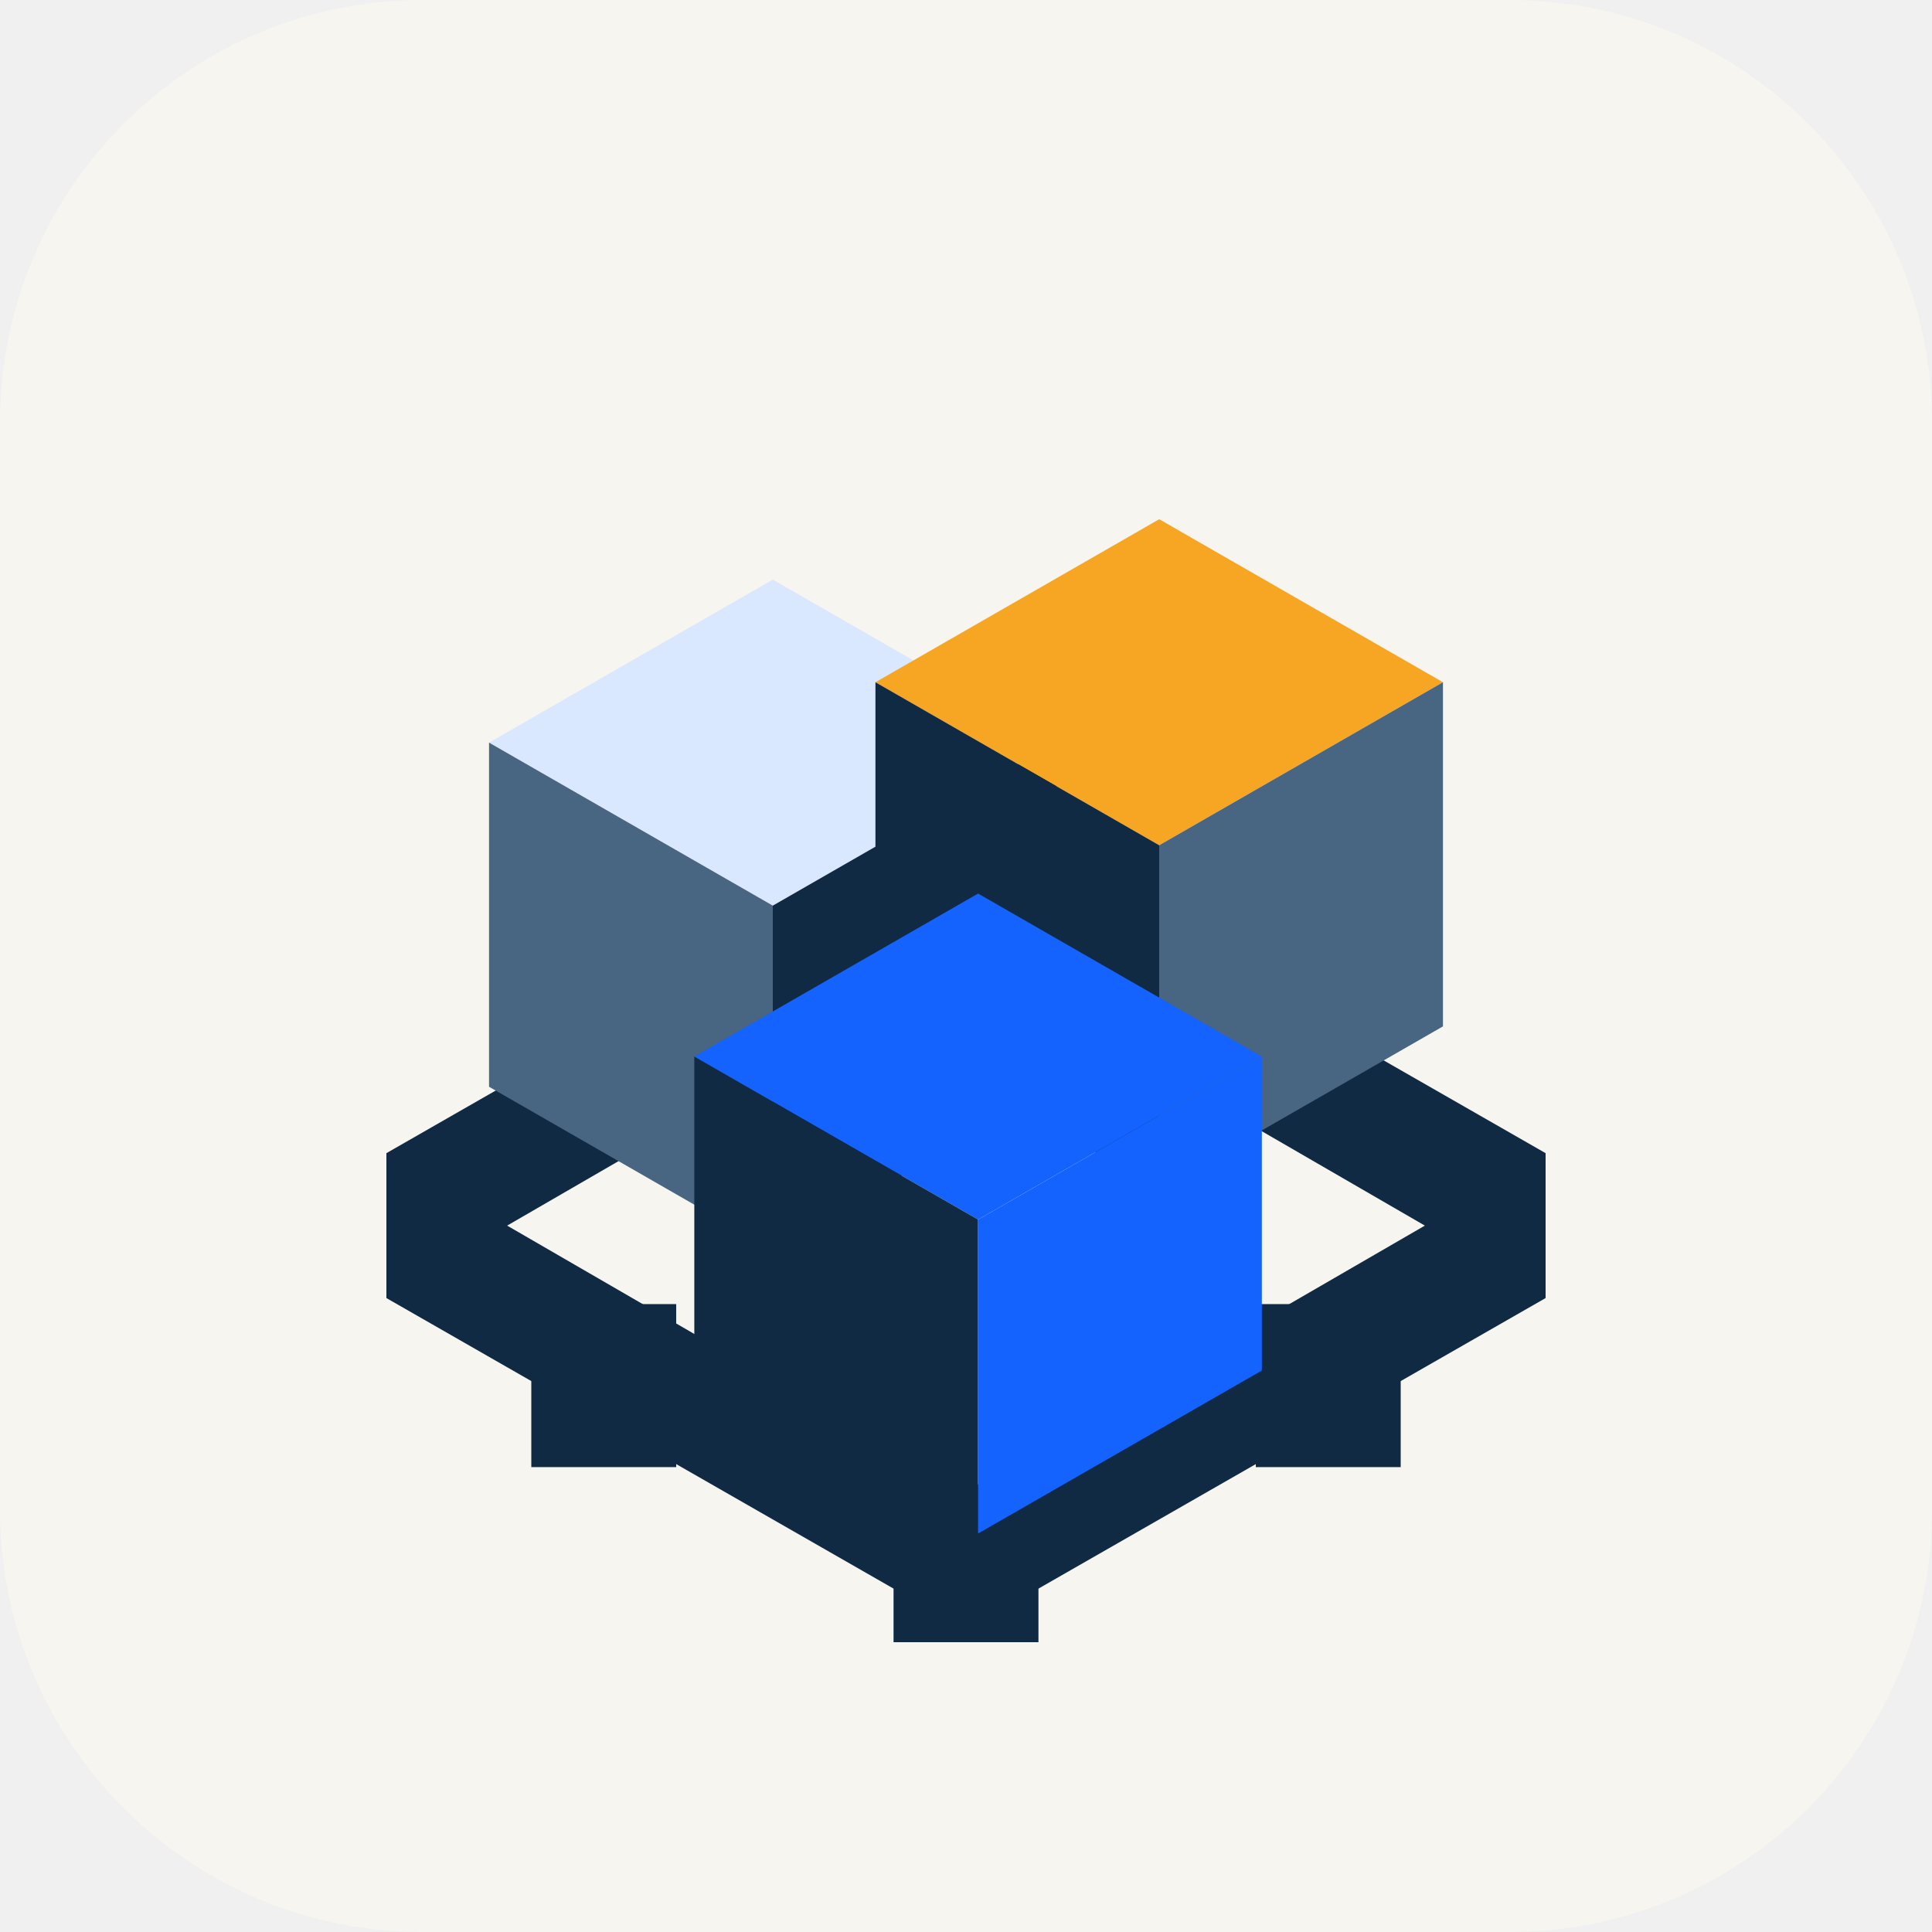
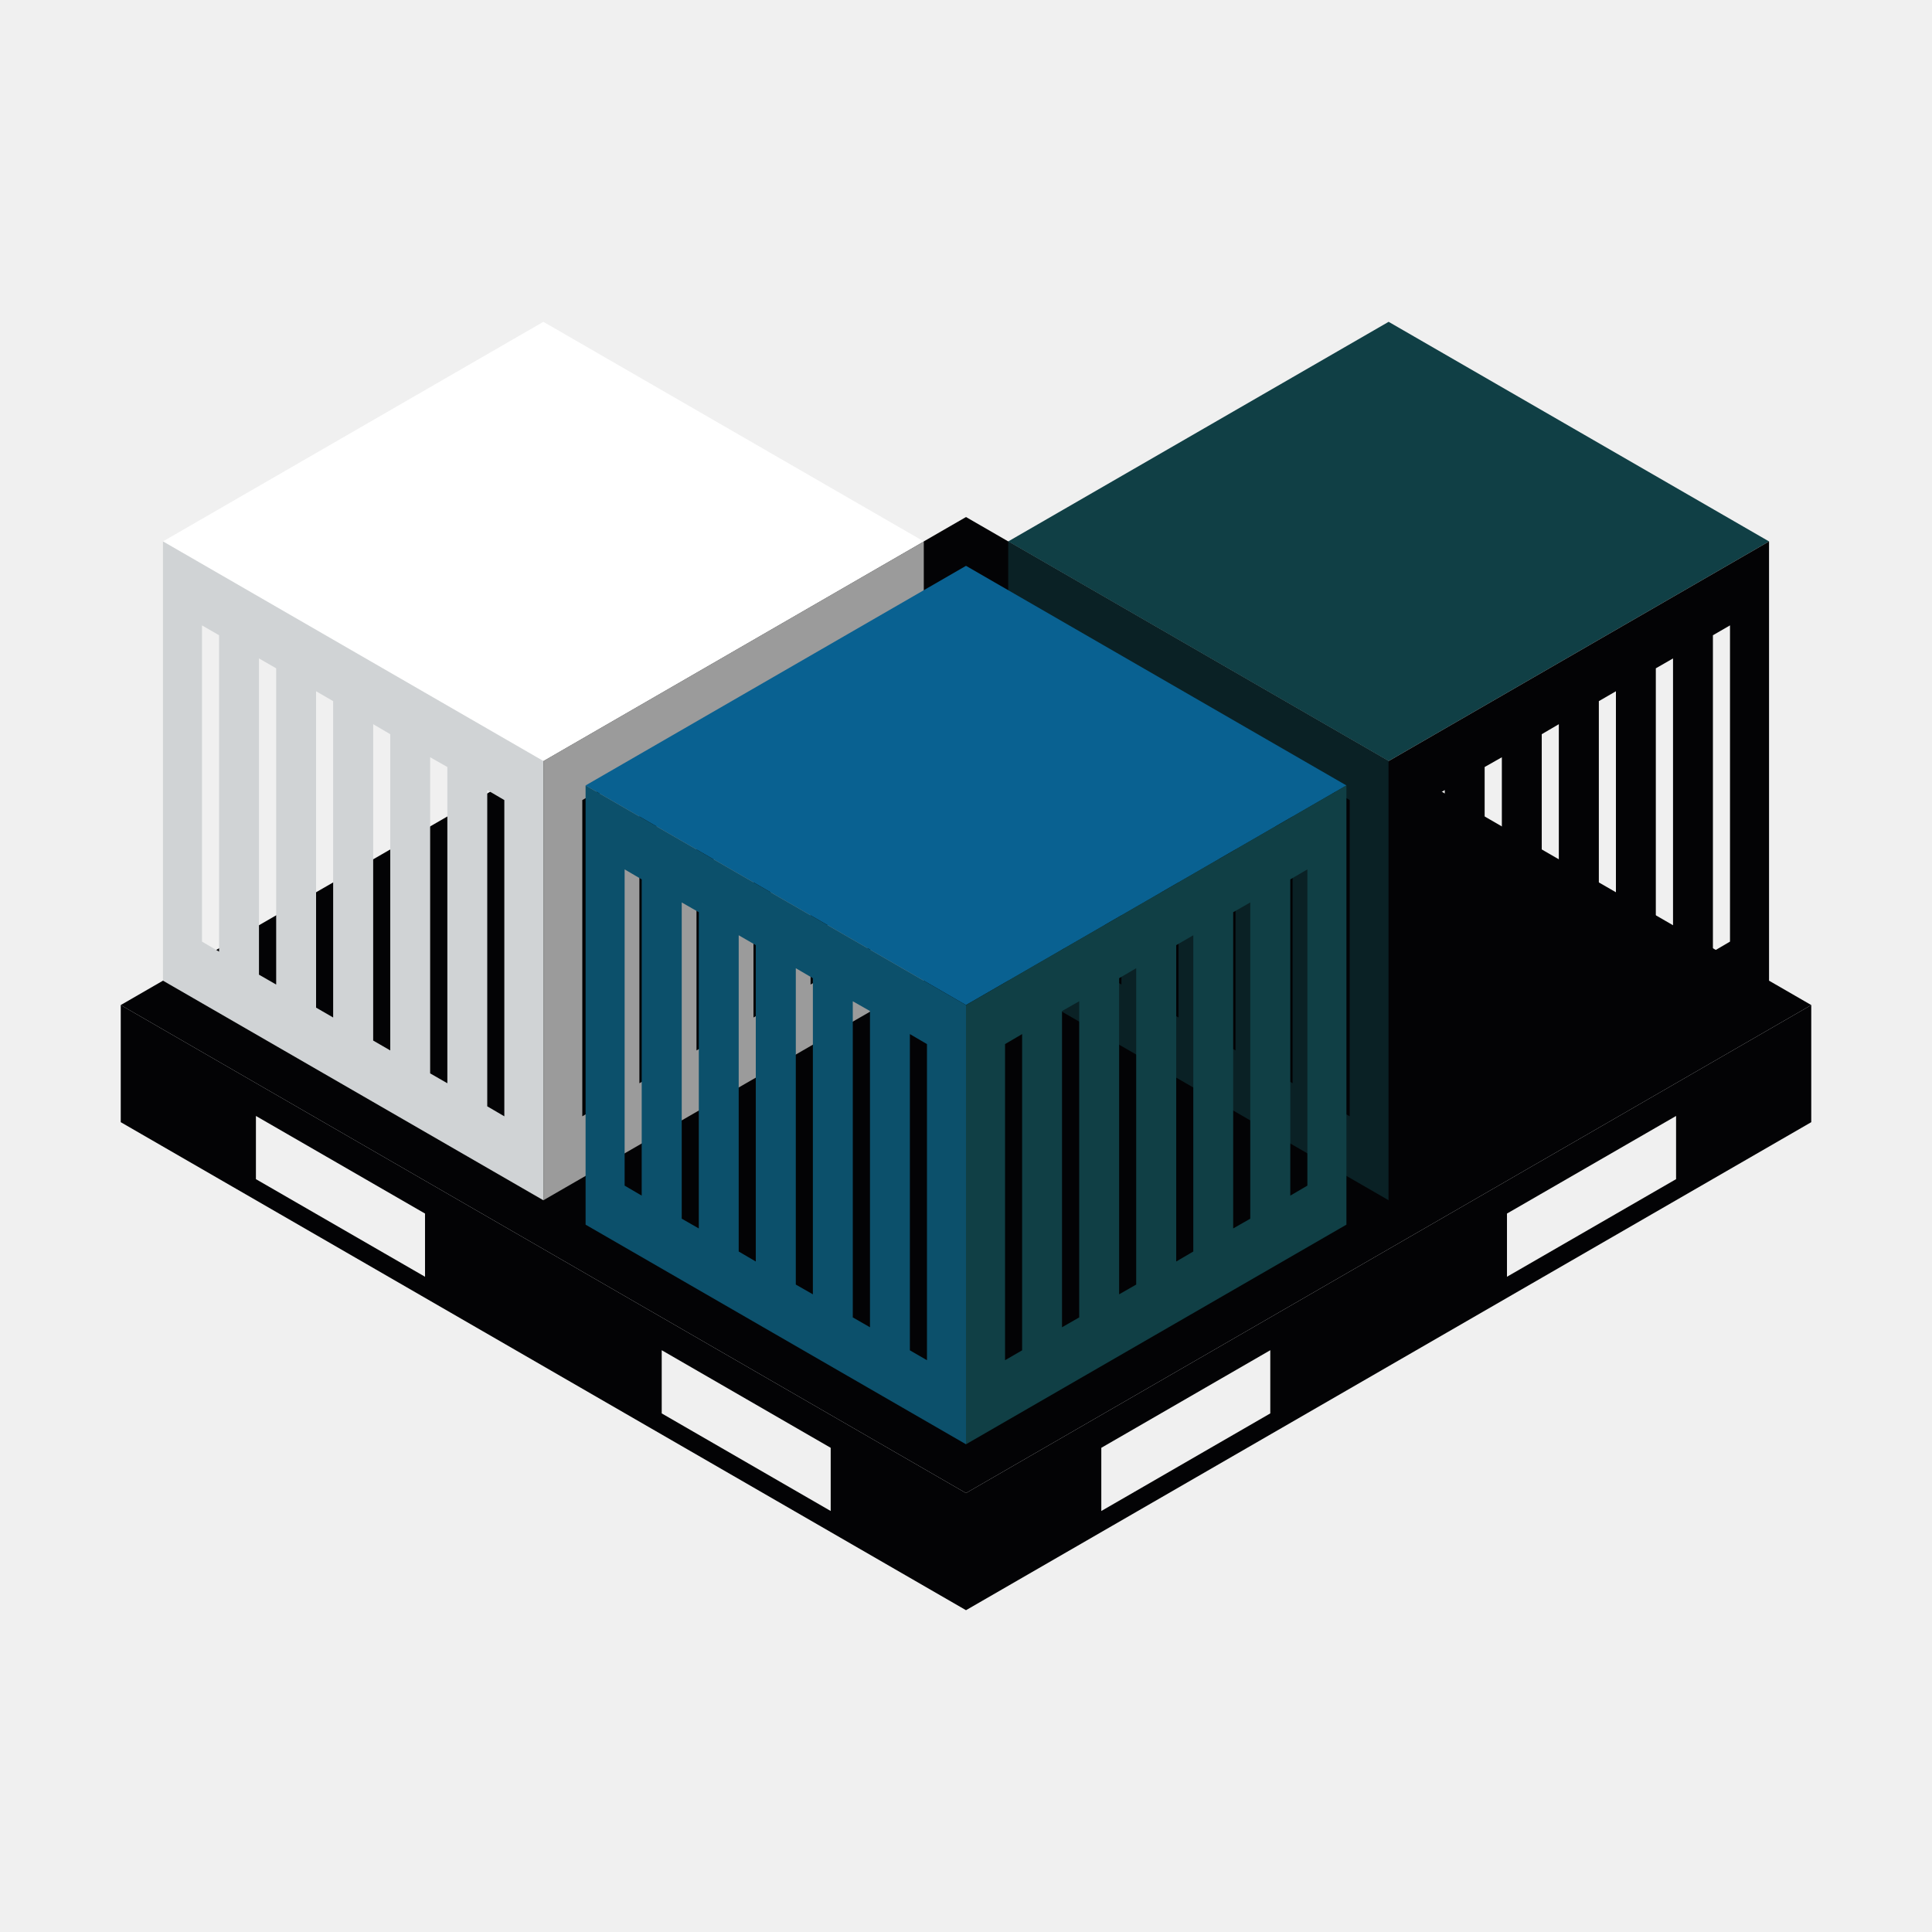
- <svg xmlns="http://www.w3.org/2000/svg" viewBox="0 0 512 512" role="img" aria-labelledby="title desc">
-   <rect width="512" height="512" rx="112" fill="#F7F5F0" />
-   <g transform="translate(64 64) scale(1.6)">
-     <path fill="#102A43" d="M24 151 120 96l96 55v24l-96 55-96-55v-24Zm20 12 76 44 76-44-76-44-76 44Z" />
-     <path fill="#102A43" d="M48 176h24v27H48zM108 207h24v25h-24zM168 176h24v27h-24z" />
-     <path fill="#D9E8FF" d="m41 83 47-27 47 27-47 27-47-27Z" />
-     <path fill="#486581" d="m41 83 47 27v57l-47-27V83Z" />
-     <path fill="#102A43" d="m88 110 47-27v57l-47 27v-57Z" />
-     <path fill="#F6A623" d="m105 73 47-27 47 27-47 27-47-27Z" />
-     <path fill="#102A43" d="m105 73 47 27v57l-47-27V73Z" />
-     <path fill="#486581" d="m152 100 47-27v57l-47 27v-57Z" />
-     <path fill="#1463FF" d="m75 135 47-27 47 27-47 27-47-27Z" />
-     <path fill="#102A43" d="m75 135 47 27v52l-47-27v-52Z" />
-     <path fill="#1463FF" d="m122 162 47-27v52l-47 27v-52Z" />
+ <svg xmlns="http://www.w3.org/2000/svg" viewBox="0 0 160 160" width="64" height="64" role="img">
+   <g transform="translate(80.00,123.65) scale(1.0104)">
+     <path fill="#030305" d="M0.00 0.00 L69.28 -40.00 L0.00 -80.00 L-69.28 -40.00 Z" />
+     <path fill="#030305" fill-rule="evenodd" d="M0.00 0.00 L-69.28 -40.00 L-69.28 -30.40 L0.00 9.60 Z M-11.09 -3.71 L-24.94 -11.71 L-24.94 -6.53 L-11.09 1.47 Z M-44.34 -22.91 L-58.20 -30.91 L-58.20 -25.73 L-44.34 -17.73 Z" />
+     <path fill="#030305" fill-rule="evenodd" d="M0.00 0.00 L69.28 -40.00 L69.28 -30.40 L0.00 9.60 Z M11.09 -3.71 L24.94 -11.71 L24.94 -6.53 L11.09 1.47 Z M44.34 -22.91 L58.20 -30.91 L58.20 -25.73 L44.34 -17.73 Z" />
+     <path fill="#FFFFFF" d="M-34.64 -60.00 L-3.46 -78.00 L-34.64 -96.00 L-65.82 -78.00 Z" />
+     <path fill="#D0D3D5" fill-rule="evenodd" d="M-34.64 -24.00 L-65.82 -42.00 L-65.82 -78.00 L-34.64 -60.00 Z M-37.84 -30.88 L-39.24 -31.70 L-39.24 -57.62 L-37.84 -56.80 Z M-42.51 -33.59 L-43.92 -34.40 L-43.92 -60.31 L-42.51 -59.51 Z M-47.19 -36.28 L-48.59 -37.09 L-48.59 -63.02 L-47.19 -62.20 Z M-51.87 -38.98 L-53.27 -39.79 L-53.27 -65.72 L-51.87 -64.91 Z M-56.54 -41.68 L-57.95 -42.49 L-57.95 -68.41 L-56.54 -67.60 Z M-61.22 -44.38 L-62.62 -45.20 L-62.62 -71.12 L-61.22 -70.31 Z" />
+     <path fill="#9B9B9B" fill-rule="evenodd" d="M-34.64 -24.00 L-3.46 -42.00 L-3.46 -78.00 L-34.64 -60.00 Z M-31.45 -30.88 L-30.04 -31.70 L-30.04 -57.62 L-31.45 -56.80 Z M-26.77 -33.59 L-25.37 -34.40 L-25.37 -60.31 L-26.77 -59.51 Z M-22.09 -36.28 L-20.69 -37.09 L-20.69 -63.02 L-22.09 -62.20 Z M-17.42 -38.98 L-16.01 -39.79 L-16.01 -65.72 L-17.42 -64.91 Z M-12.74 -41.68 L-11.34 -42.49 L-11.34 -68.41 L-12.74 -67.60 Z M-8.06 -44.38 L-6.66 -45.20 L-6.66 -71.12 L-8.06 -70.31 Z" />
+     <path fill="#103F45" d="M34.64 -60.00 L65.82 -78.00 L34.64 -96.00 L3.46 -78.00 Z" />
+     <path fill="#0A2125" fill-rule="evenodd" d="M34.64 -24.00 L3.46 -42.00 L3.46 -78.00 L34.64 -60.00 Z M31.45 -30.88 L30.04 -31.70 L30.04 -57.62 L31.45 -56.80 Z M26.77 -33.59 L25.37 -34.40 L25.37 -60.31 L26.77 -59.51 Z M22.09 -36.28 L20.69 -37.09 L20.69 -63.02 L22.09 -62.20 Z M17.42 -38.98 L16.01 -39.79 L16.01 -65.72 L17.42 -64.91 Z M12.74 -41.68 L11.34 -42.49 L11.34 -68.41 L12.74 -67.60 Z M8.06 -44.38 L6.66 -45.20 L6.66 -71.12 L8.06 -70.31 Z" />
+     <path fill="#030305" fill-rule="evenodd" d="M34.64 -24.00 L65.82 -42.00 L65.82 -78.00 L34.64 -60.00 Z M37.84 -30.88 L39.24 -31.70 L39.24 -57.62 L37.84 -56.80 Z M42.51 -33.59 L43.92 -34.40 L43.92 -60.31 L42.51 -59.51 Z M47.19 -36.28 L48.59 -37.09 L48.59 -63.02 L47.19 -62.20 Z M51.87 -38.98 L53.27 -39.79 L53.27 -65.72 L51.87 -64.91 Z M56.54 -41.68 L57.95 -42.49 L57.95 -68.41 L56.54 -67.60 Z M61.22 -44.38 L62.62 -45.20 L62.62 -71.12 L61.22 -70.31 Z" />
+     <path fill="#096191" d="M0.00 -40.00 L31.18 -58.00 L0.00 -76.00 L-31.18 -58.00 Z" />
+     <path fill="#0C506B" fill-rule="evenodd" d="M0.00 -4.00 L-31.18 -22.00 L-31.18 -58.00 L0.00 -40.00 Z M-3.20 -10.89 L-4.60 -11.70 L-4.60 -37.62 L-3.20 -36.80 Z M-7.87 -13.59 L-9.28 -14.40 L-9.28 -40.31 L-7.87 -39.51 Z M-12.55 -16.29 L-13.95 -17.09 L-13.95 -43.02 L-12.55 -42.20 Z M-17.23 -18.98 L-18.63 -19.80 L-18.63 -45.72 L-17.23 -44.91 Z M-21.90 -21.69 L-23.30 -22.49 L-23.30 -48.41 L-21.90 -47.61 Z M-26.58 -24.38 L-27.98 -25.20 L-27.98 -51.12 L-26.58 -50.30 Z" />
+     <path fill="#103F45" fill-rule="evenodd" d="M0.00 -4.00 L31.18 -22.00 L31.18 -58.00 L0.00 -40.00 Z M3.20 -10.89 L4.60 -11.70 L4.60 -37.62 L3.20 -36.80 Z M7.87 -13.59 L9.28 -14.40 L9.28 -40.31 L7.87 -39.51 Z M12.55 -16.29 L13.95 -17.09 L13.95 -43.02 L12.55 -42.20 Z M17.23 -18.98 L18.63 -19.80 L18.63 -45.72 L17.23 -44.91 Z M21.90 -21.69 L23.30 -22.49 L23.30 -48.41 L21.90 -47.61 Z M26.58 -24.38 L27.98 -25.20 L27.98 -51.12 L26.58 -50.30 Z" />
  </g>
</svg>
